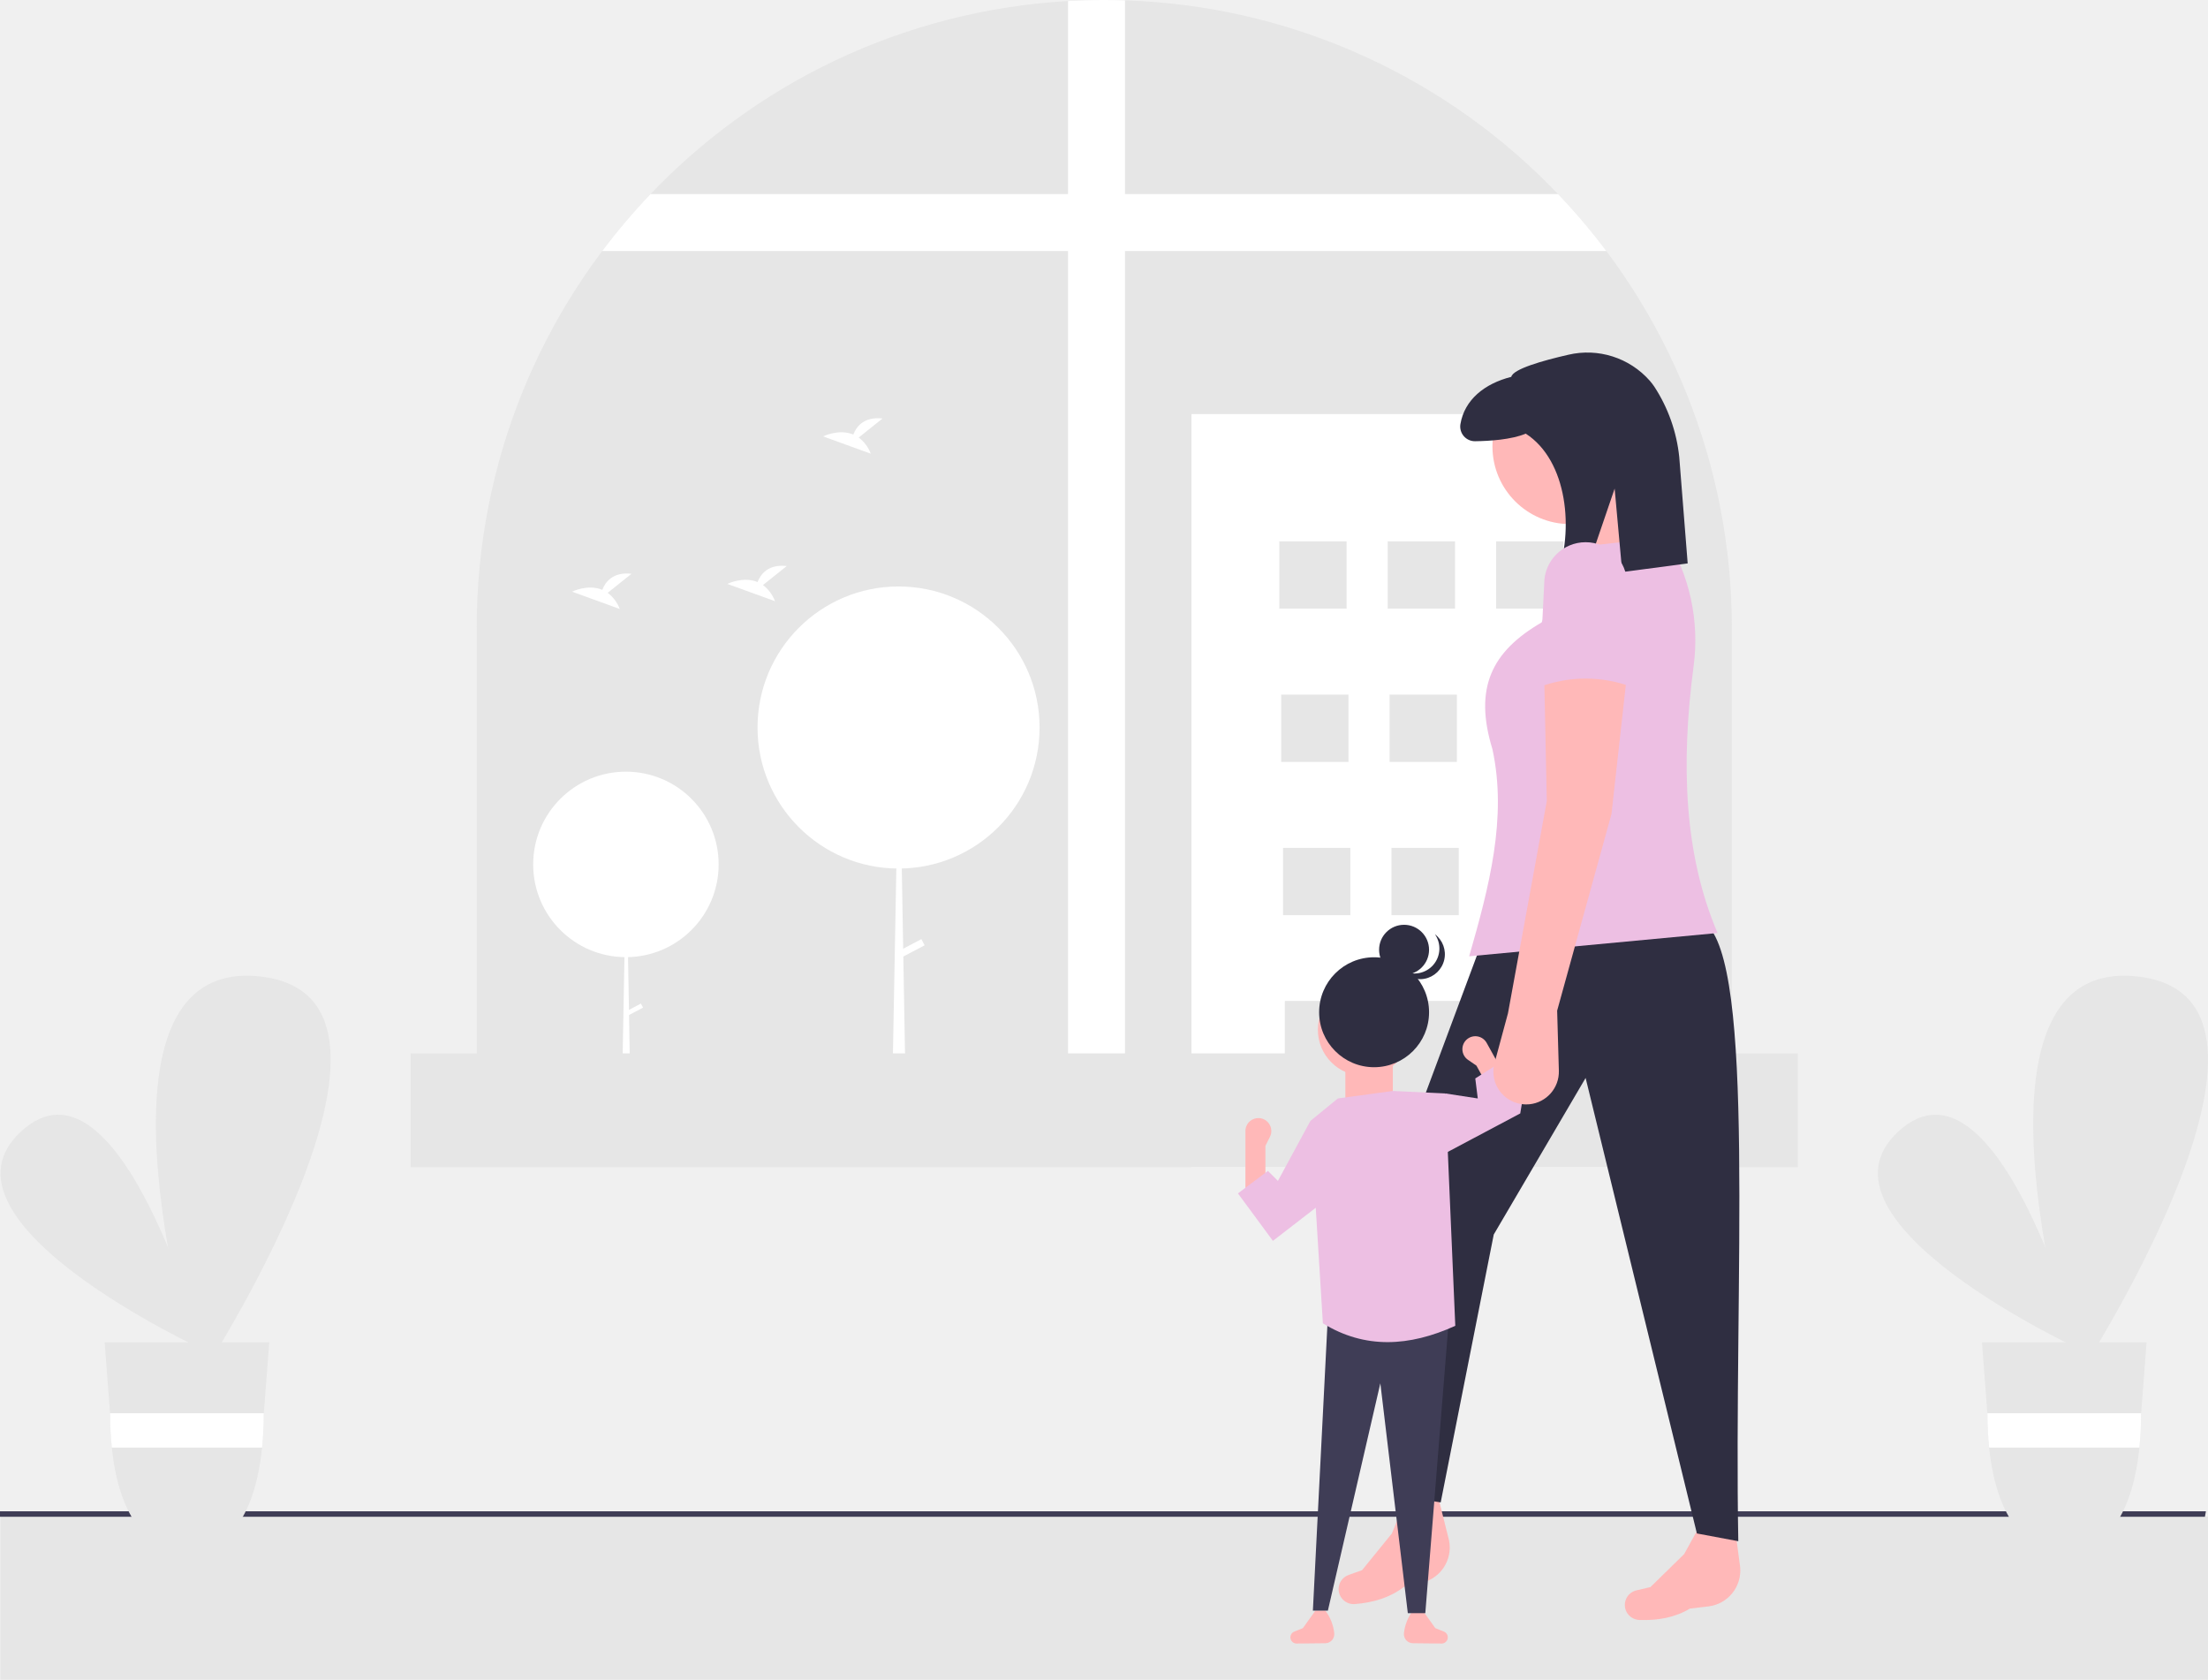
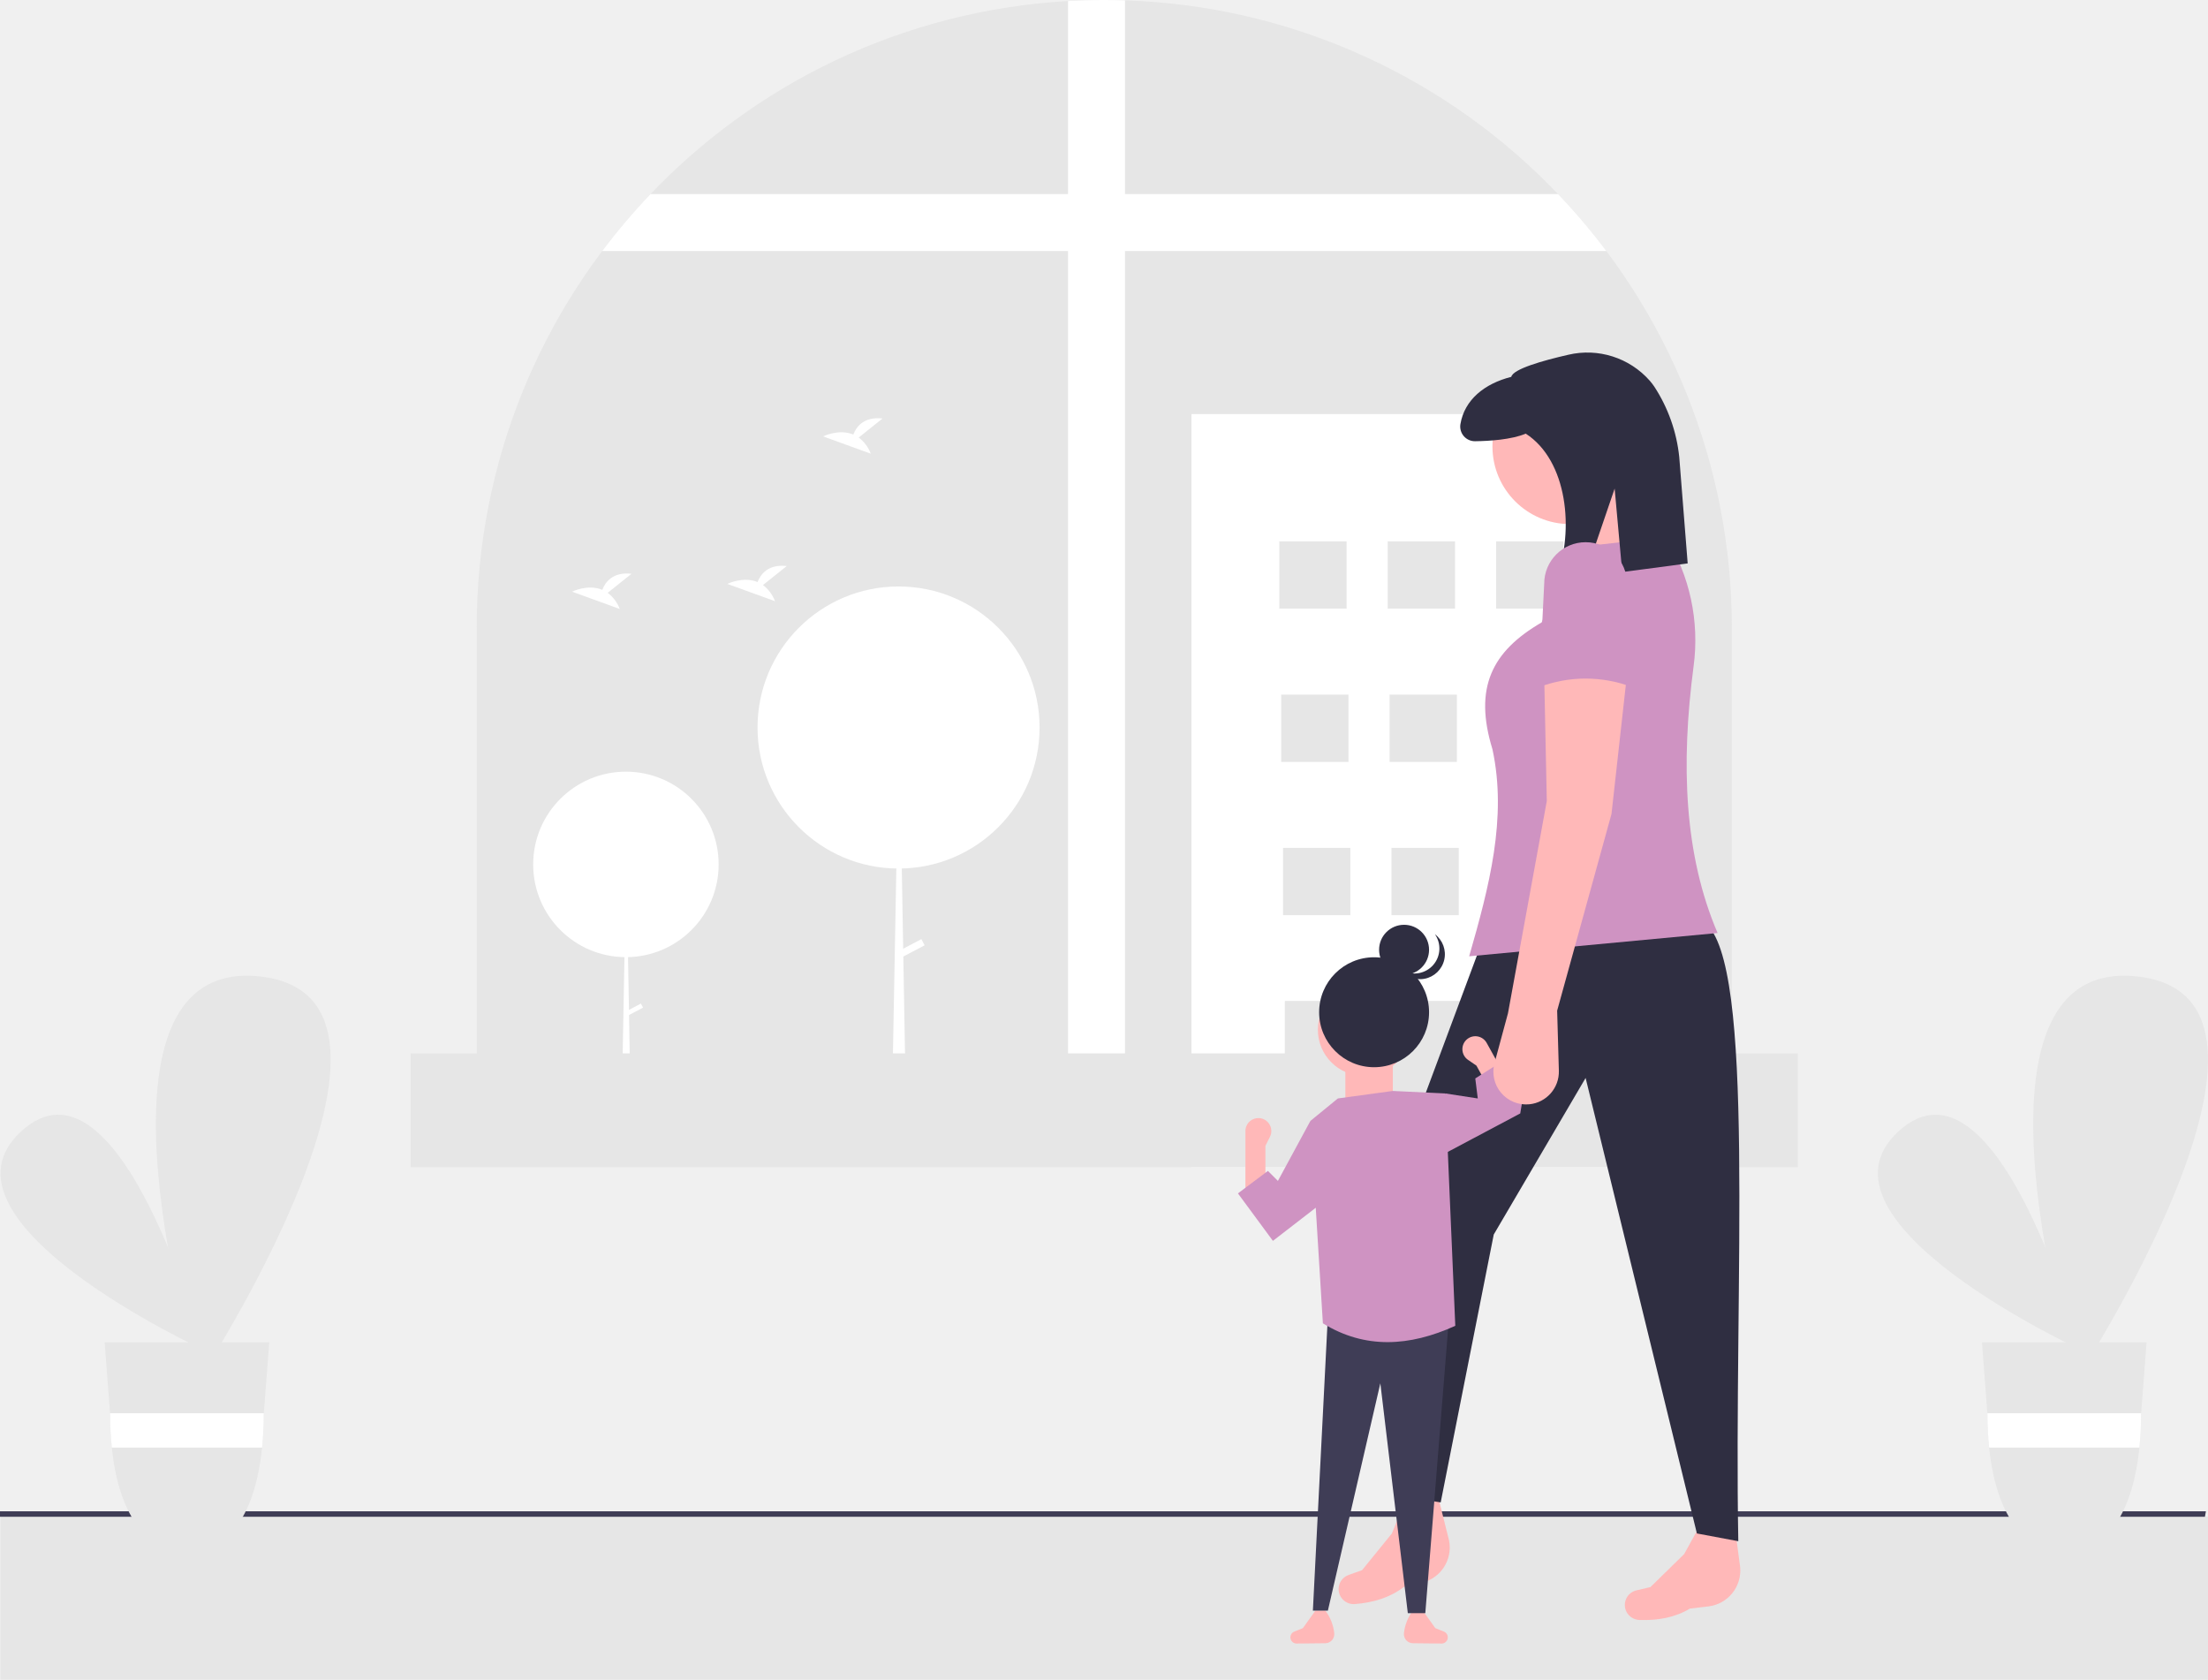
<svg xmlns="http://www.w3.org/2000/svg" id="b037a0bb-7117-46ab-9d3c-e50125615789" data-name="Layer 1" width="883.782" height="672.254" viewBox="0 0 883.782 672.254">
  <rect x="0.218" y="606.996" width="883.563" height="65.257" fill="#e6e6e6" />
  <polygon points="882.556 607.051 0 607.051 0 604.87 882.951 604.87 882.556 607.051" fill="#3f3d56" />
  <path d="M851.298,365.062v193.182H348.92V365.062A251.191,251.191,0,0,1,585.608,114.287q7.194-.419,14.502-.414c2.776,0,5.542.041,8.287.145A250.329,250.329,0,0,1,777.723,187.448c1.357,1.357,2.693,2.724,4.029,4.112A251.036,251.036,0,0,1,851.298,365.062Z" transform="translate(-158.1093 -113.8732)" fill="#e6e6e6" />
  <path d="M608.396,114.018v444.226H585.608V114.287q7.194-.419,14.502-.414C602.885,113.873,605.651,113.915,608.396,114.018Z" transform="translate(-158.1093 -113.8732)" fill="#fff" />
  <path d="M801.071,214.349H399.148a251.946,251.946,0,0,1,19.318-22.788H781.752A251.948,251.948,0,0,1,801.071,214.349Z" transform="translate(-158.1093 -113.8732)" fill="#fff" />
  <rect x="476.907" y="165.733" width="178.049" height="301.427" fill="#fff" />
  <rect x="512.066" y="216.656" width="26.932" height="26.932" fill="#e6e6e6" />
  <rect x="555.456" y="216.656" width="26.932" height="26.932" fill="#e6e6e6" />
  <rect x="598.847" y="216.656" width="26.932" height="26.932" fill="#e6e6e6" />
  <rect x="512.814" y="278.001" width="26.932" height="26.932" fill="#e6e6e6" />
  <rect x="556.204" y="278.001" width="26.932" height="26.932" fill="#e6e6e6" />
  <rect x="599.595" y="278.001" width="26.932" height="26.932" fill="#e6e6e6" />
  <rect x="513.562" y="339.347" width="26.932" height="26.932" fill="#e6e6e6" />
  <rect x="556.953" y="339.347" width="26.932" height="26.932" fill="#e6e6e6" />
  <rect x="600.343" y="339.347" width="26.932" height="26.932" fill="#e6e6e6" />
  <rect x="514.31" y="400.692" width="26.932" height="26.932" fill="#e6e6e6" />
  <rect x="557.701" y="400.692" width="26.932" height="26.932" fill="#e6e6e6" />
  <rect x="601.091" y="400.692" width="26.932" height="26.932" fill="#e6e6e6" />
  <rect x="514.31" y="400.692" width="26.932" height="26.932" fill="#e6e6e6" />
  <rect x="557.701" y="400.692" width="26.932" height="26.932" fill="#e6e6e6" />
  <rect x="601.091" y="400.692" width="26.932" height="26.932" fill="#e6e6e6" />
  <circle cx="250.528" cy="345.962" r="37.119" fill="#fff" />
  <polygon points="250.63 345.962 250.732 345.962 252.568 451.201 248.693 451.201 250.63 345.962" fill="#fff" />
  <rect x="411.085" y="514.494" width="1.836" height="6.934" transform="translate(520.2804 -201.7732) rotate(62.23413)" fill="#fff" />
  <circle cx="359.658" cy="291.166" r="56.446" fill="#fff" />
  <polygon points="359.813 291.166 359.968 291.166 362.759 451.201 356.867 451.201 359.813 291.166" fill="#fff" />
  <rect x="521.489" y="488.158" width="2.791" height="10.545" transform="translate(557.8008 -312.9908) rotate(62.23413)" fill="#fff" />
  <path d="M401.344,351.14l9.536-7.627c-7.408-.817-10.451,3.223-11.697,6.42-5.787-2.403-12.087.746-12.087.746l19.079,6.926A14.437,14.437,0,0,0,401.344,351.14Z" transform="translate(-158.1093 -113.8732)" fill="#fff" />
  <path d="M501.82,288.99l9.536-7.627c-7.408-.817-10.451,3.223-11.697,6.42-5.787-2.403-12.087.746-12.087.746l19.079,6.926A14.437,14.437,0,0,0,501.82,288.99Z" transform="translate(-158.1093 -113.8732)" fill="#fff" />
  <path d="M463.494,348.032l9.536-7.627c-7.408-.817-10.451,3.223-11.697,6.42-5.787-2.403-12.087.746-12.087.746l19.079,6.926A14.437,14.437,0,0,0,463.494,348.032Z" transform="translate(-158.1093 -113.8732)" fill="#fff" />
  <rect x="164.398" y="421.583" width="555.205" height="45.577" fill="#e6e6e6" />
  <path d="M239.582,654.094s-112.306-51.7-72.853-87.552S239.582,654.094,239.582,654.094Z" transform="translate(-158.1093 -113.8732)" fill="#e6e6e6" />
  <path d="M237.627,666.158s-51.62-169.607,24.392-161.495S237.627,666.158,237.627,666.158Z" transform="translate(-158.1093 -113.8732)" fill="#e6e6e6" />
  <path d="M199.991,651.116l2.167,28.372.034.49a130.353,130.353,0,0,0,.671,13.266c2.94,28.939,15.579,42.128,30.349,42.128s26.858-13.189,29.799-42.128a130.356,130.356,0,0,0,.671-13.266l.017-.396.009-.095,2.175-28.372Z" transform="translate(-158.1093 -113.8732)" fill="#e6e6e6" />
  <path d="M263.706,679.488l-.009.095-.017.396a130.356,130.356,0,0,1-.671,13.266H202.862a130.353,130.353,0,0,1-.671-13.266l-.034-.49Z" transform="translate(-158.1093 -113.8732)" fill="#fff" />
  <path d="M991.005,654.094s-112.306-51.7-72.853-87.552S991.005,654.094,991.005,654.094Z" transform="translate(-158.1093 -113.8732)" fill="#e6e6e6" />
  <path d="M989.051,666.158s-51.62-169.607,24.392-161.495S989.051,666.158,989.051,666.158Z" transform="translate(-158.1093 -113.8732)" fill="#e6e6e6" />
  <path d="M951.414,651.116l2.167,28.372.034.49a130.353,130.353,0,0,0,.671,13.266c2.94,28.939,15.579,42.128,30.349,42.128s26.858-13.189,29.799-42.128a130.353,130.353,0,0,0,.671-13.266l.017-.396.009-.095,2.175-28.372Z" transform="translate(-158.1093 -113.8732)" fill="#e6e6e6" />
  <path d="M1015.13,679.488l-.009.095-.017.396a130.353,130.353,0,0,1-.671,13.266H954.285a130.353,130.353,0,0,1-.671-13.266l-.034-.49Z" transform="translate(-158.1093 -113.8732)" fill="#fff" />
  <path d="M841.892,756.805l-7.363.865c-5.816,3.506-12.642,4.826-20.202,4.558a6.058,6.058,0,0,1-5.132-3.145h0a6.004,6.004,0,0,1,3.917-8.708l5.595-1.303,13.5-13.203,8.144-14.74,11.83,1.357,2.463,18.722h0A14.492,14.492,0,0,1,841.892,756.805Z" transform="translate(-158.1093 -113.8732)" fill="#ffb8b8" />
  <path d="M727.217,747.333l-7.216,1.698c-5.378,4.146-12.01,6.235-19.551,6.83a6.058,6.058,0,0,1-5.457-2.54h0a6.004,6.004,0,0,1,2.899-9.097l5.41-1.932,11.908-14.656L721.621,712.065h11.908l4.58,18.319h0A14.492,14.492,0,0,1,727.217,747.333Z" transform="translate(-158.1093 -113.8732)" fill="#ffb8b8" />
  <path d="M721.301,713.101l13.466,2.072,21.235-107.208,36.772-62.668,44.541,182.306,16.573,3.107c-1.858-102.664,7.212-231.912-13.466-247.563l-90.117,10.358L710.943,599.16Z" transform="translate(-158.1093 -113.8732)" fill="#2f2e41" />
  <circle cx="628.449" cy="178.681" r="31.075" fill="#ffb8b8" />
  <polygon points="671.954 226.329 634.664 232.544 625.342 199.397 652.273 191.111 671.954 226.329" fill="#ffb8b8" />
-   <path d="M845.601,487.29l-99.44,9.322c7.972-27.72,15.276-55.343,9.322-82.866-7.56-24.572-.263-39.184,19.681-50.756l13.466-30.039,36.254-4.143,0,0A78.256,78.256,0,0,1,835.992,380.558C830.826,419.736,832.221,456.091,845.601,487.29Z" transform="translate(-158.1093 -113.8732)" fill="#edbfe3" />
+   <path d="M845.601,487.29l-99.44,9.322c7.972-27.72,15.276-55.343,9.322-82.866-7.56-24.572-.263-39.184,19.681-50.756l13.466-30.039,36.254-4.143,0,0A78.256,78.256,0,0,1,835.992,380.558C830.826,419.736,832.221,456.091,845.601,487.29Z" transform="translate(-158.1093 -113.8732)" fill="#cf93c2" />
  <path d="M785.859,255.853c-10.371,2.369-22.175,5.727-22.837,8.847-10.668,2.688-18.721,9.128-20.365,18.945a5.879,5.879,0,0,0,5.898,6.818c5.802-.075,14.511-.63,20.262-3.032,16.707,10.765,19.511,38.763,12.215,57.821l11.481-1.052,11.878-34.772,3.034,33.405,26.2-3.464-3.375-42.597a63.465,63.465,0,0,0-9.967-28.142,23.966,23.966,0,0,0-1.875-2.429A33.3,33.3,0,0,0,785.859,255.853Z" transform="translate(-158.1093 -113.8732)" fill="#2f2e41" />
  <path d="M720.055,767.489a3.65,3.65,0,0,0,3.59,4.052l11.653.12a2.485,2.485,0,0,0,2.312-2.479h0a2.485,2.485,0,0,0-1.562-2.307l-3.438-1.375-5-7h-4a18.321,18.321,0,0,0-3.552,8.969l-.002.02Z" transform="translate(-158.1093 -113.8732)" fill="#ffb8b8" />
  <path d="M692.164,767.489a3.65,3.65,0,0,1-3.59,4.052l-11.653.12a2.485,2.485,0,0,1-2.312-2.479h0a2.485,2.485,0,0,1,1.562-2.307L679.609,765.5l5-7h4a18.321,18.321,0,0,1,3.552,8.969l.002.02Z" transform="translate(-158.1093 -113.8732)" fill="#ffb8b8" />
  <polygon points="525.5 644.627 531.5 644.627 552.5 553.627 563.5 645.627 570.5 645.627 580 527.127 531.5 526.627 525.5 644.627" fill="#3f3d56" />
  <path d="M656.609,591.5h8v-19l1.82-3.64a5.184,5.184,0,0,0-3.848-7.441h0a5.184,5.184,0,0,0-5.972,5.123V591.5Z" transform="translate(-158.1093 -113.8732)" fill="#ffb8b8" />
  <circle cx="546" cy="412.127" r="18.5" fill="#ffb8b8" />
  <rect x="696.609" y="535.5" width="19" height="22" transform="translate(1254.109 979.1268) rotate(-180)" fill="#ffb8b8" />
-   <path d="M687.609,643.5c16.818,10.378,34.598,9.364,53,1l-4-93-21-1-22,3-11,9Z" transform="translate(-158.1093 -113.8732)" fill="#edbfe3" />
-   <polygon points="509.5 496.627 531.5 479.627 524.5 448.627 511.5 472.627 507.5 468.627 495.5 477.627 509.5 496.627" fill="#edbfe3" />
+   <path d="M687.609,643.5c16.818,10.378,34.598,9.364,53,1l-4-93-21-1-22,3-11,9Z" transform="translate(-158.1093 -113.8732)" fill="#cf93c2" />
+   <polygon points="509.5 496.627 531.5 479.627 524.5 448.627 511.5 472.627 507.5 468.627 495.5 477.627 509.5 496.627" fill="#cf93c2" />
  <path d="M765.265,553.097l-6.997,3.878-9.21-16.618-3.356-2.301a5.184,5.184,0,0,1-.242-8.374h0a5.184,5.184,0,0,1,7.707,1.586l2.888,5.211Z" transform="translate(-158.1093 -113.8732)" fill="#ffb8b8" />
-   <polygon points="568 467.127 594.551 453.032 608.5 445.627 610.5 433.627 601.5 424.627 590.5 431.627 591.5 439.627 578.5 437.627 568 467.127" fill="#edbfe3" />
+   <polygon points="568 467.127 594.551 453.032 608.5 445.627 610.5 433.627 601.5 424.627 590.5 431.627 591.5 439.627 578.5 437.627 568 467.127" fill="#cf93c2" />
  <circle cx="550" cy="405.127" r="22" fill="#2f2e41" />
  <circle cx="562" cy="380.127" r="10" fill="#2f2e41" />
  <path d="M719.624,502.36a9.997,9.997,0,0,0,12.834-14.57A9.994,9.994,0,1,1,718.238,501.473,10.02,10.02,0,0,0,719.624,502.36Z" transform="translate(-158.1093 -113.8732)" fill="#2f2e41" />
  <path d="M781.38,518.365l.687,24.048a13.112,13.112,0,0,1-11.802,13.421h0a13.112,13.112,0,0,1-13.962-16.468l5.396-19.966,15.537-84.938-1.036-49.72,33.147-1.036-6.215,55.935Z" transform="translate(-158.1093 -113.8732)" fill="#ffb8b8" />
-   <path d="M811.419,388.886a52.381,52.381,0,0,0-37.29,0l2.072-41.433a16.573,16.573,0,0,1,16.573-16.573h0a16.573,16.573,0,0,1,16.573,16.573Z" transform="translate(-158.1093 -113.8732)" fill="#edbfe3" />
+   <path d="M811.419,388.886a52.381,52.381,0,0,0-37.29,0l2.072-41.433a16.573,16.573,0,0,1,16.573-16.573h0a16.573,16.573,0,0,1,16.573,16.573Z" transform="translate(-158.1093 -113.8732)" fill="#cf93c2" />
</svg>
